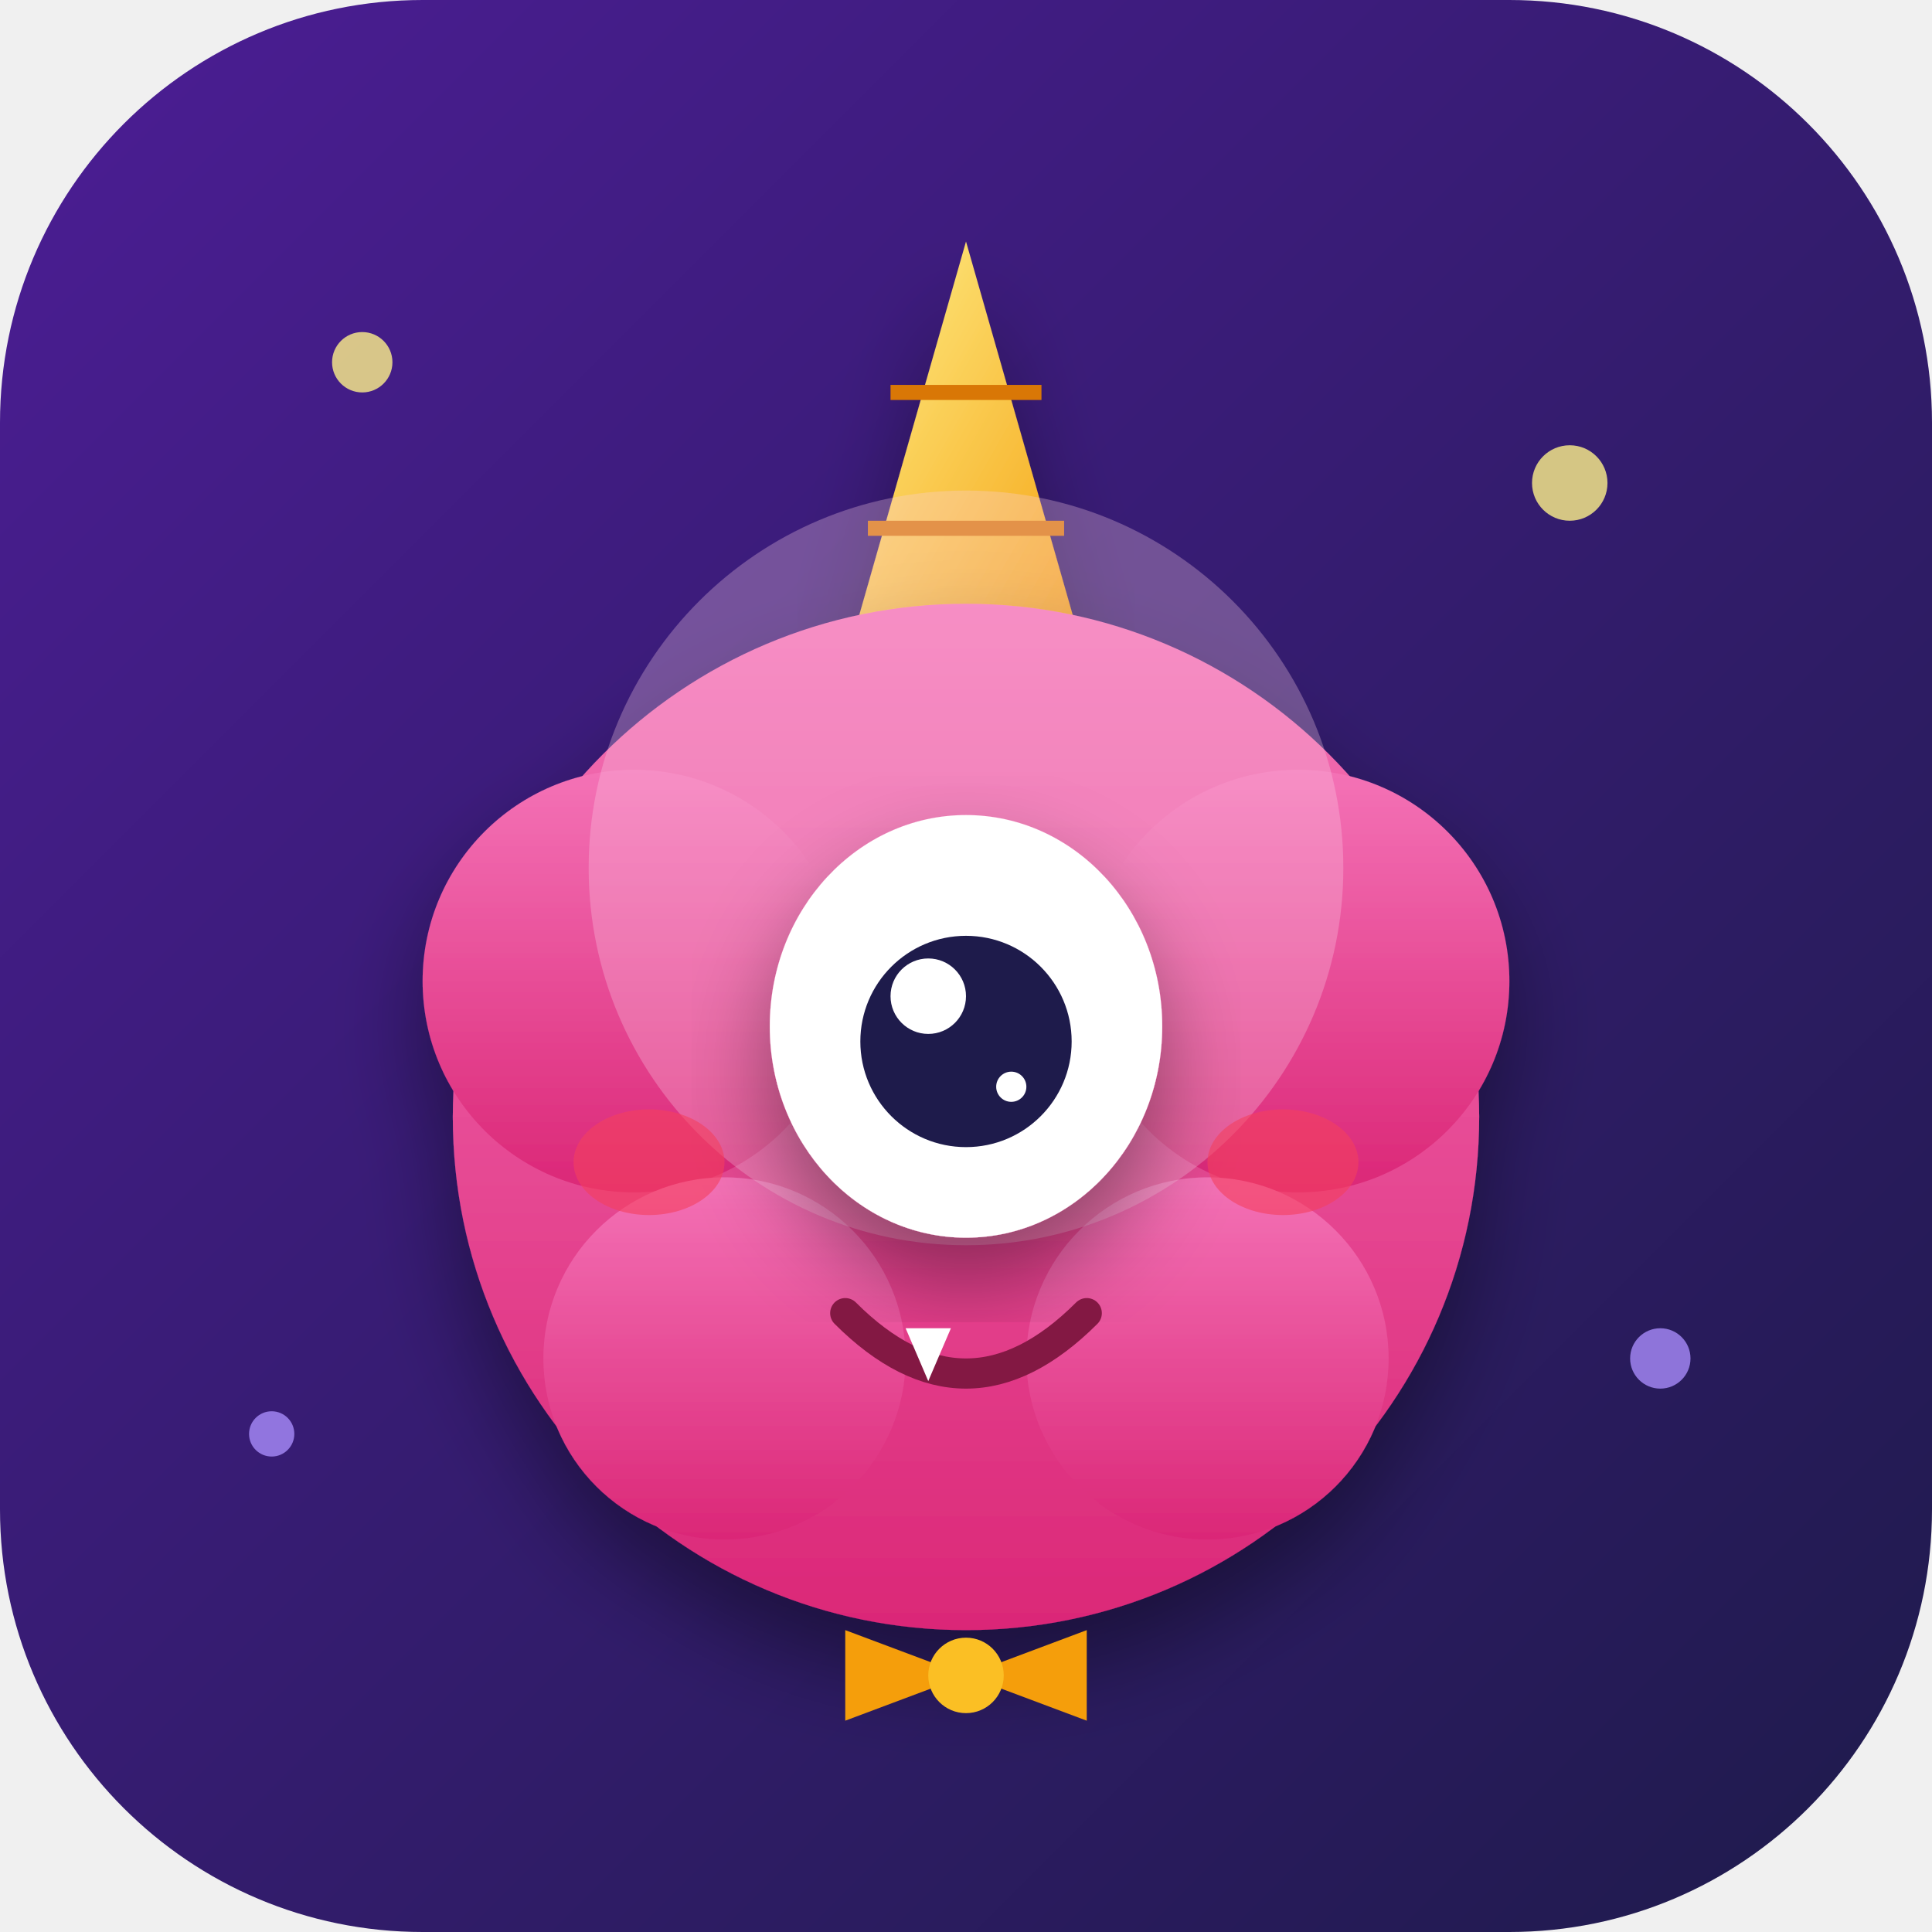
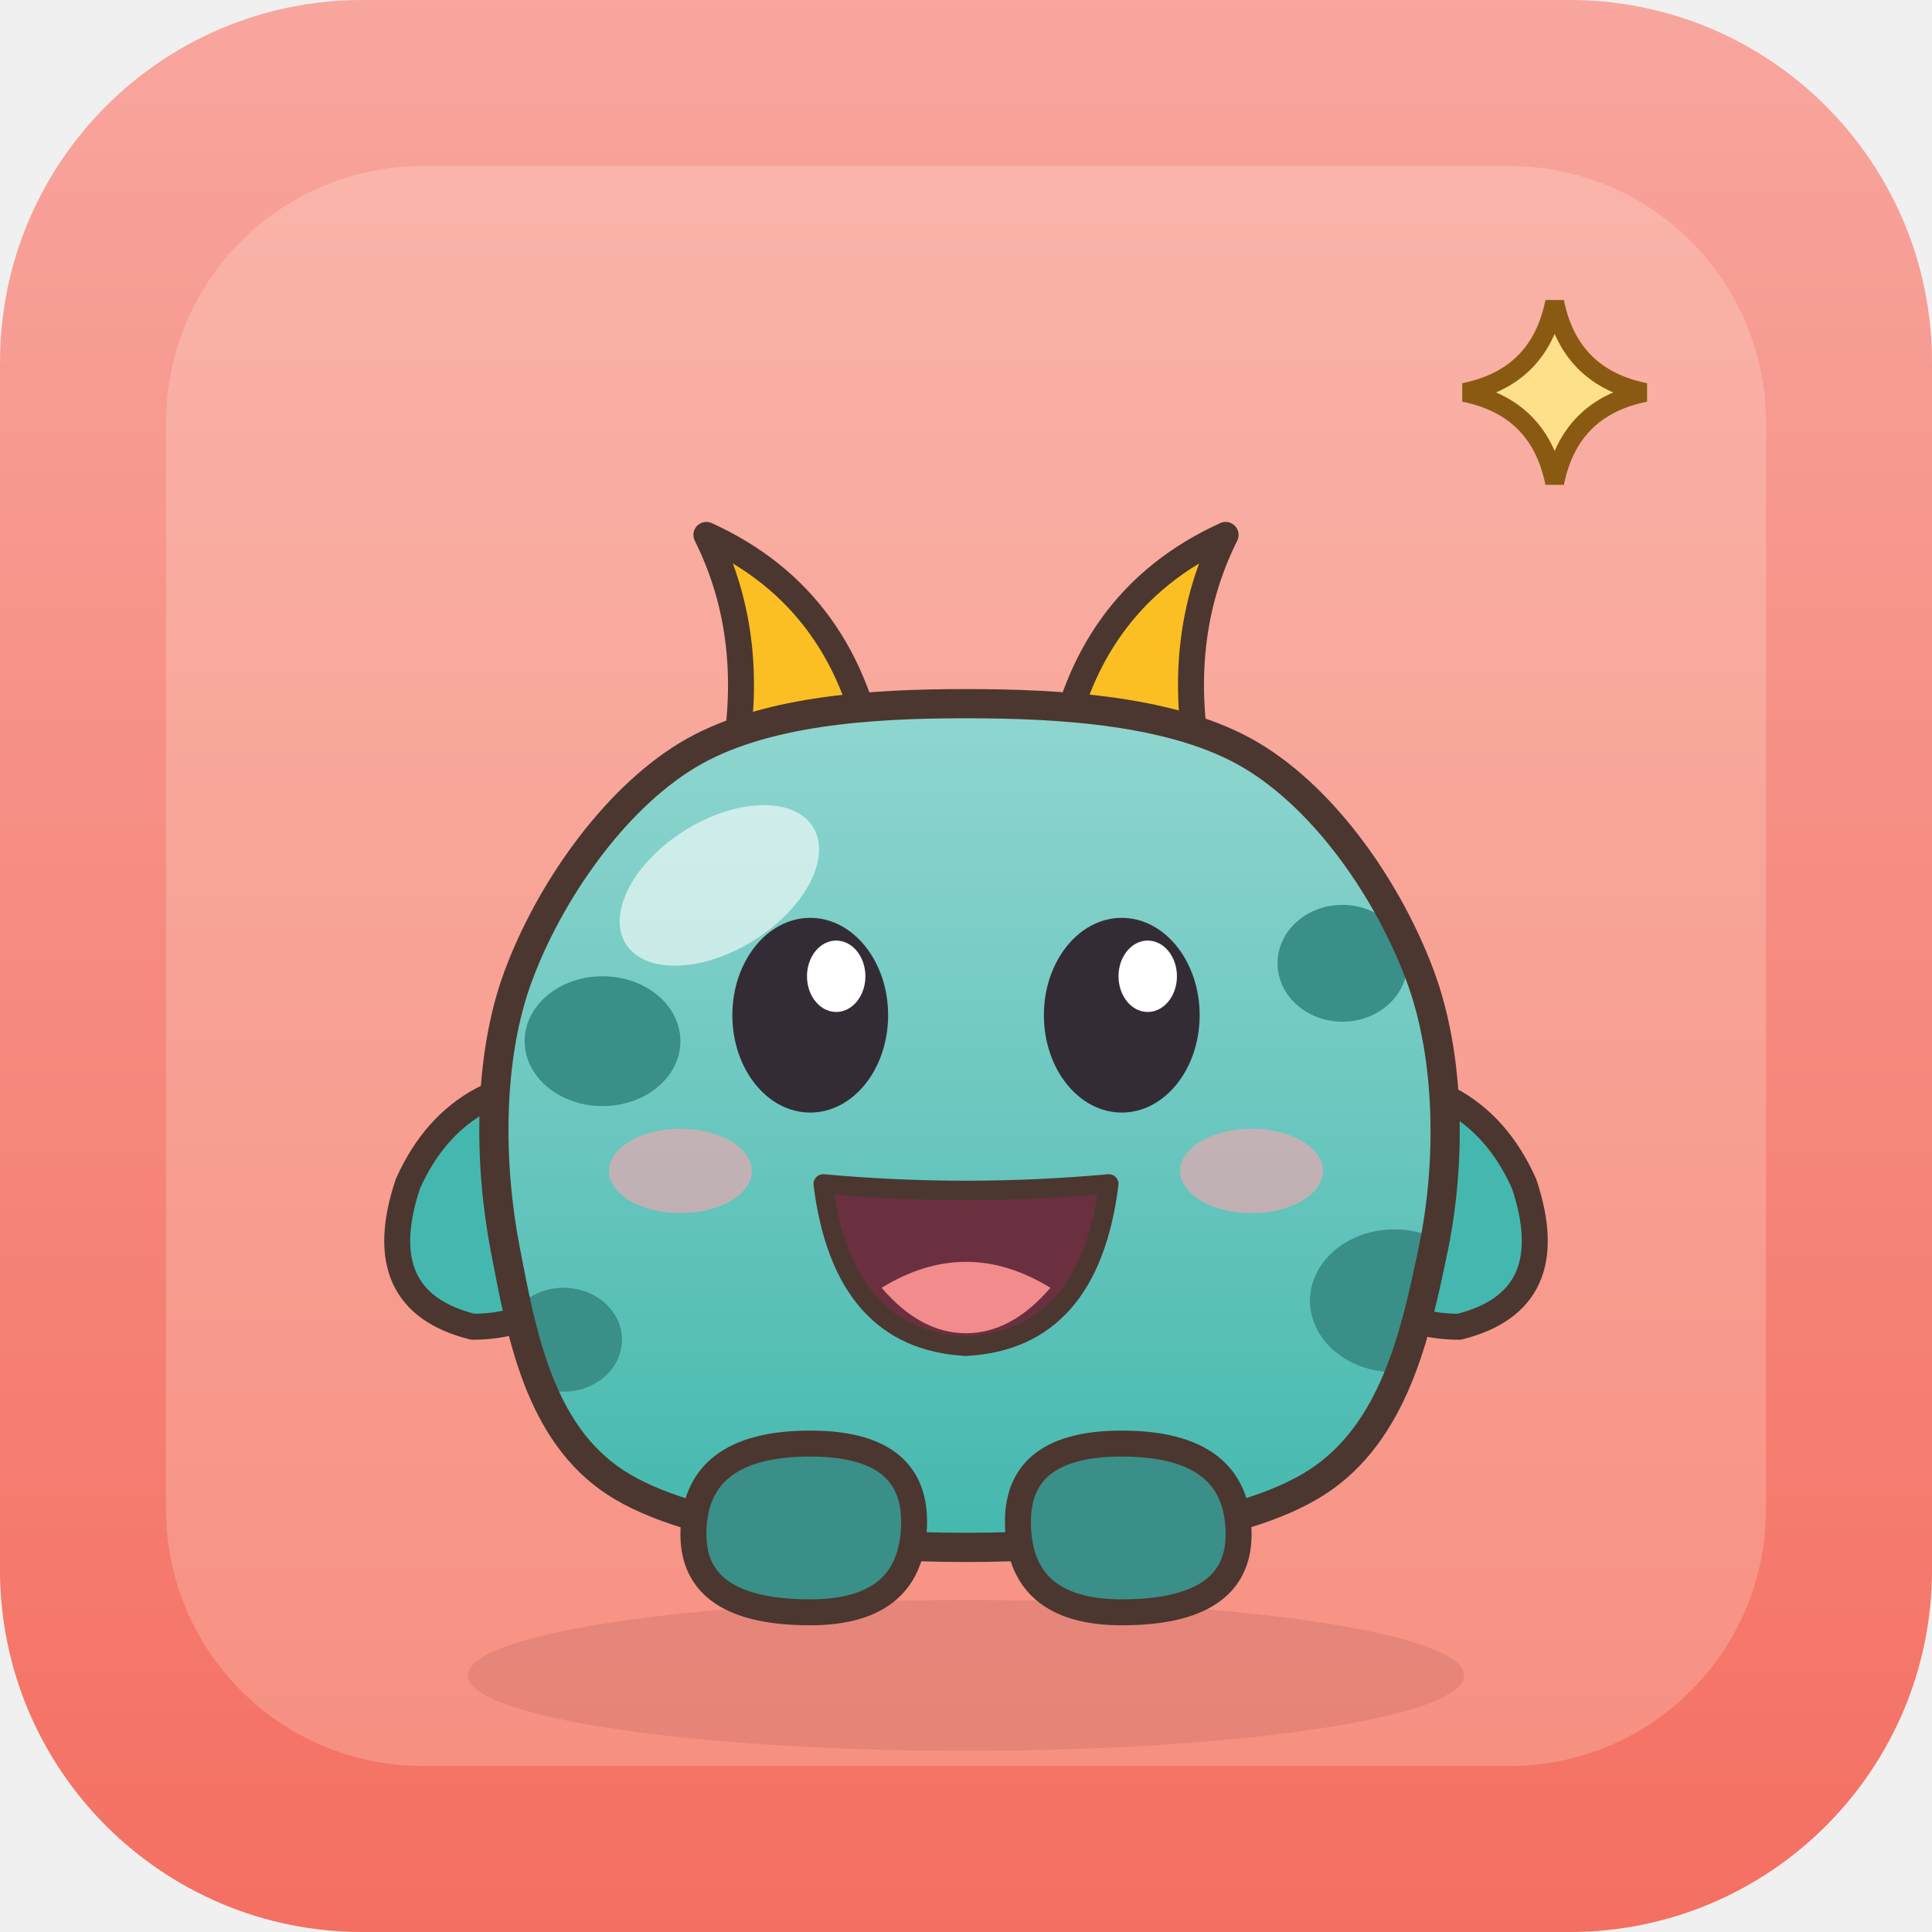
<svg xmlns="http://www.w3.org/2000/svg" viewBox="0 0 256 256" width="256" height="256">
  <defs>
-     <linearGradient id="bg" x1="0" y1="0" x2="1" y2="1">
-       <stop offset="0%" stop-color="#4c1d95" />
-       <stop offset="100%" stop-color="#1e1b4b" />
+     <linearGradient id="monsters_tile" x1="0" y1="0" x2="0" y2="1">
+       <stop offset="0" stop-color="#F8A69E" />
+       <stop offset="1" stop-color="#F46F61" />
    </linearGradient>
-     <linearGradient id="monster_fur" x1="0" y1="0" x2="0" y2="1">
-       <stop offset="0%" stop-color="#f472b6" />
-       <stop offset="100%" stop-color="#db2777" />
+     <linearGradient id="monsters_body" x1="0" y1="0" x2="0" y2="1">
+       <stop offset="0" stop-color="#90D6D0" />
+       <stop offset="1" stop-color="#44B8AE" />
    </linearGradient>
-     <linearGradient id="horn" x1="0" y1="0" x2="1" y2="1">
-       <stop offset="0%" stop-color="#fef08a" />
-       <stop offset="100%" stop-color="#f59e0b" />
-     </linearGradient>
-     <filter id="shadow" x="-20%" y="-20%" width="140%" height="140%">
-       <feDropShadow dx="0" dy="6" stdDeviation="6" flood-color="#000000" flood-opacity="0.4" />
-     </filter>
+     <clipPath id="monsters_clip">
+       <path d="M128 80 C142.5 80 160.3 81 172 88 C183.7 95 193.3 109.3 198 122 C202.7 134.7 202.7 151 200 164 C197.3 177 194 192.3 182 200 C170 207.7 146 210 128 210 C110 210 85.8 207.7 74 200 C62.2 192.3 59.5 177 57 164 C54.5 151 54.3 134.7 59 122 C63.7 109.3 73.5 95 85 88 C96.5 81 113.5 80 128 80 Z" />
+     </clipPath>
  </defs>
-   <rect width="256" height="256" rx="56" fill="url(#bg)" />
-   <circle cx="48" cy="48" r="4" fill="#fef08a" opacity="0.8" />
-   <circle cx="208" cy="64" r="5" fill="#fef08a" opacity="0.8" />
-   <circle cx="36" cy="190" r="3" fill="#a78bfa" opacity="0.8" />
-   <circle cx="220" cy="180" r="4" fill="#a78bfa" opacity="0.8" />
-   <polygon points="128,32 112,88 144,88" fill="url(#horn)" filter="url(#shadow)" />
-   <line x1="118" y1="52" x2="138" y2="52" stroke="#d97706" stroke-width="2" />
-   <line x1="115" y1="70" x2="141" y2="70" stroke="#d97706" stroke-width="2" />
-   <g filter="url(#shadow)">
-     <circle cx="128" cy="148" r="68" fill="url(#monster_fur)" />
-     <circle cx="84" cy="130" r="28" fill="url(#monster_fur)" />
-     <circle cx="172" cy="130" r="28" fill="url(#monster_fur)" />
-     <circle cx="96" cy="180" r="24" fill="url(#monster_fur)" />
-     <circle cx="160" cy="180" r="24" fill="url(#monster_fur)" />
+   <g id="tile_bg">
+     <rect width="256" height="256" rx="48" fill="url(#monsters_tile)" />
+     <rect x="22" y="22" width="212" height="212" rx="34" fill="#FFF6E3" opacity="0.22" />
  </g>
-   <circle cx="128" cy="115" r="50" fill="#fbcfe8" opacity="0.3" />
-   <ellipse cx="128" cy="136" rx="26" ry="28" fill="#ffffff" filter="url(#shadow)" />
-   <circle cx="128" cy="138" r="14" fill="#1e1b4b" />
-   <circle cx="123" cy="132" r="5" fill="#ffffff" />
-   <circle cx="134" cy="144" r="2" fill="#ffffff" />
-   <ellipse cx="86" cy="154" rx="10" ry="7" fill="#f43f5e" opacity="0.6" />
-   <ellipse cx="170" cy="154" rx="10" ry="7" fill="#f43f5e" opacity="0.6" />
-   <path d="M 112 174 Q 128 190 144 174" fill="none" stroke="#831843" stroke-width="4" stroke-linecap="round" />
-   <polygon points="120,176 126,176 123,183" fill="#ffffff" />
-   <polygon points="112,216 128,222 112,228" fill="#f59e0b" />
-   <polygon points="144,216 128,222 144,228" fill="#f59e0b" />
-   <circle cx="128" cy="222" r="5" fill="#fbbf24" />
+   <g id="shadow">
+     <ellipse cx="128" cy="222" rx="66" ry="10" fill="#9C4A42" opacity="0.18" />
+   </g>
+   <g id="subject" transform="translate(128 150) scale(0.86) translate(-128 -146)" stroke-linejoin="round">
+     <path d="M142 90 Q146 64 168 54 Q160 70 164 90 Z" fill="#FBBF24" stroke="#4B372F" stroke-width="4" />
+     <path d="M114 90 Q110 64 88 54 Q96 70 92 90 Z" fill="#FBBF24" stroke="#4B372F" stroke-width="4" />
+     <path d="M184 138 Q206 136 214 154 Q220 172 204 176 Q190 176 184 162 Z" fill="#44B8AE" stroke="#4B372F" stroke-width="4" />
+     <path d="M72 138 Q50 136 42 154 Q36 172 52 176 Q66 176 72 162 Z" fill="#44B8AE" stroke="#4B372F" stroke-width="4" />
+     <path d="M128 80 C142.5 80 160.3 81 172 88 C183.7 95 193.3 109.3 198 122 C202.7 134.7 202.7 151 200 164 C197.3 177 194 192.3 182 200 C170 207.7 146 210 128 210 C110 210 85.8 207.7 74 200 C62.2 192.3 59.5 177 57 164 C54.5 151 54.3 134.7 59 122 C63.7 109.3 73.5 95 85 88 C96.5 81 113.5 80 128 80 Z" fill="url(#monsters_body)" />
+     <g clip-path="url(#monsters_clip)" fill="#3A8F88">
+       <ellipse cx="72" cy="132" rx="12" ry="10" />
+       <ellipse cx="186" cy="120" rx="10" ry="9" />
+       <ellipse cx="194" cy="172" rx="13" ry="11" />
+       <ellipse cx="66" cy="178" rx="9" ry="8" />
+     </g>
+     <ellipse cx="90" cy="108" rx="17" ry="10" fill="#FFFFFF" opacity="0.6" transform="rotate(-32 90 108)" />
+     <path d="M128 80 C142.5 80 160.3 81 172 88 C183.7 95 193.3 109.3 198 122 C202.7 134.7 202.7 151 200 164 C197.3 177 194 192.3 182 200 C170 207.7 146 210 128 210 C110 210 85.8 207.7 74 200 C62.2 192.3 59.5 177 57 164 C54.5 151 54.3 134.7 59 122 C63.7 109.3 73.5 95 85 88 C96.5 81 113.5 80 128 80 Z" fill="none" stroke="#4B372F" stroke-width="4.5" />
+     <path d="M136 206 Q136 194 152 194 Q170 194 170 208 Q170 220 152 220 Q136 220 136 206 Z" fill="#3A8F88" stroke="#4B372F" stroke-width="4" />
+     <path d="M120 206 Q120 194 104 194 Q86 194 86 208 Q86 220 104 220 Q120 220 120 206 Z" fill="#3A8F88" stroke="#4B372F" stroke-width="4" />
+     <ellipse cx="84" cy="152" rx="11" ry="6.5" fill="#FDA4AF" opacity="0.6" />
+     <ellipse cx="172" cy="152" rx="11" ry="6.5" fill="#FDA4AF" opacity="0.6" />
+     <ellipse cx="104" cy="128" rx="12" ry="15" fill="#342C35" />
+     <ellipse cx="108" cy="122" rx="4.5" ry="5.5" fill="#FFFFFF" />
+     <ellipse cx="152" cy="128" rx="12" ry="15" fill="#342C35" />
+     <ellipse cx="156" cy="122" rx="4.5" ry="5.5" fill="#FFFFFF" />
+     <path d="M106 154 Q128 156 150 154 Q147 178 128 179 Q109 178 106 154 Z" fill="#6A3040" stroke="#4B372F" stroke-width="3" />
+     <path d="M115 170 Q128 162 141 170 Q135 177 128 177 Q121 177 115 170 Z" fill="#F28B8B" />
+   </g>
+   <g id="accent">
+     <path d="M206 40 Q208 50 218 52 Q208 54 206 64 Q204 54 194 52 Q204 50 206 40 Z" fill="#FFE08A" stroke="#8A5A12" stroke-width="2.5" />
+   </g>
</svg>
